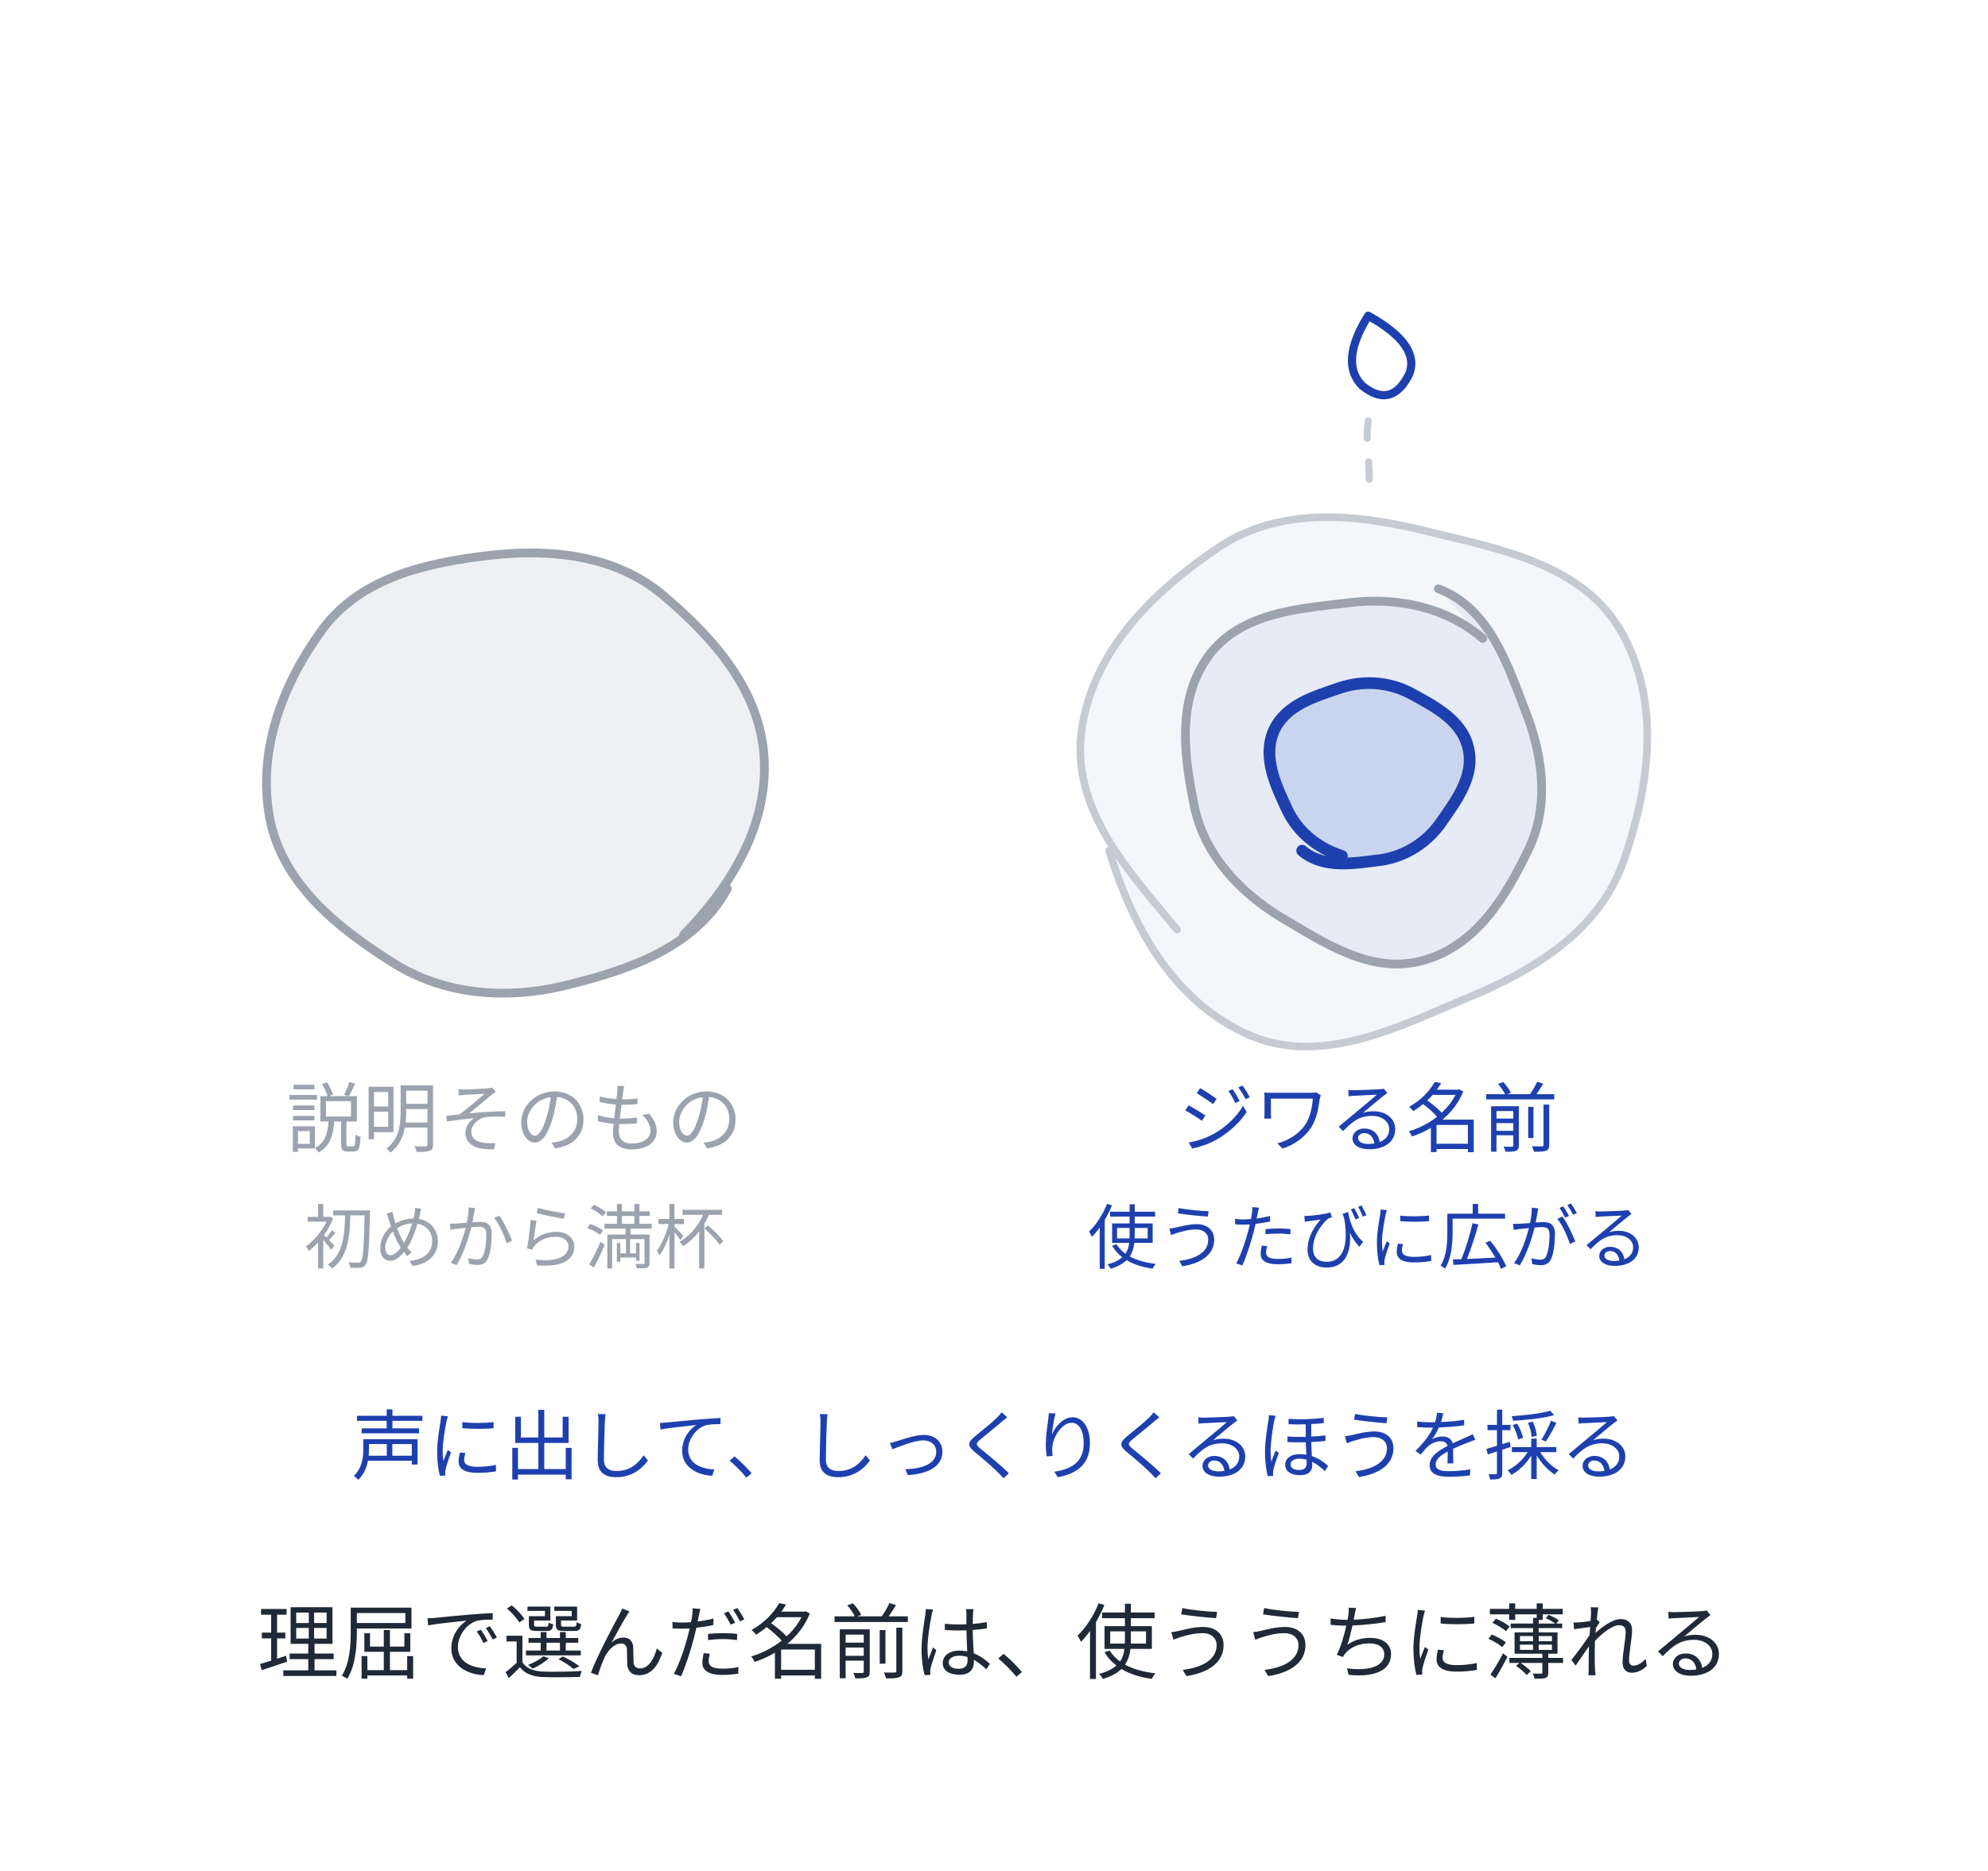
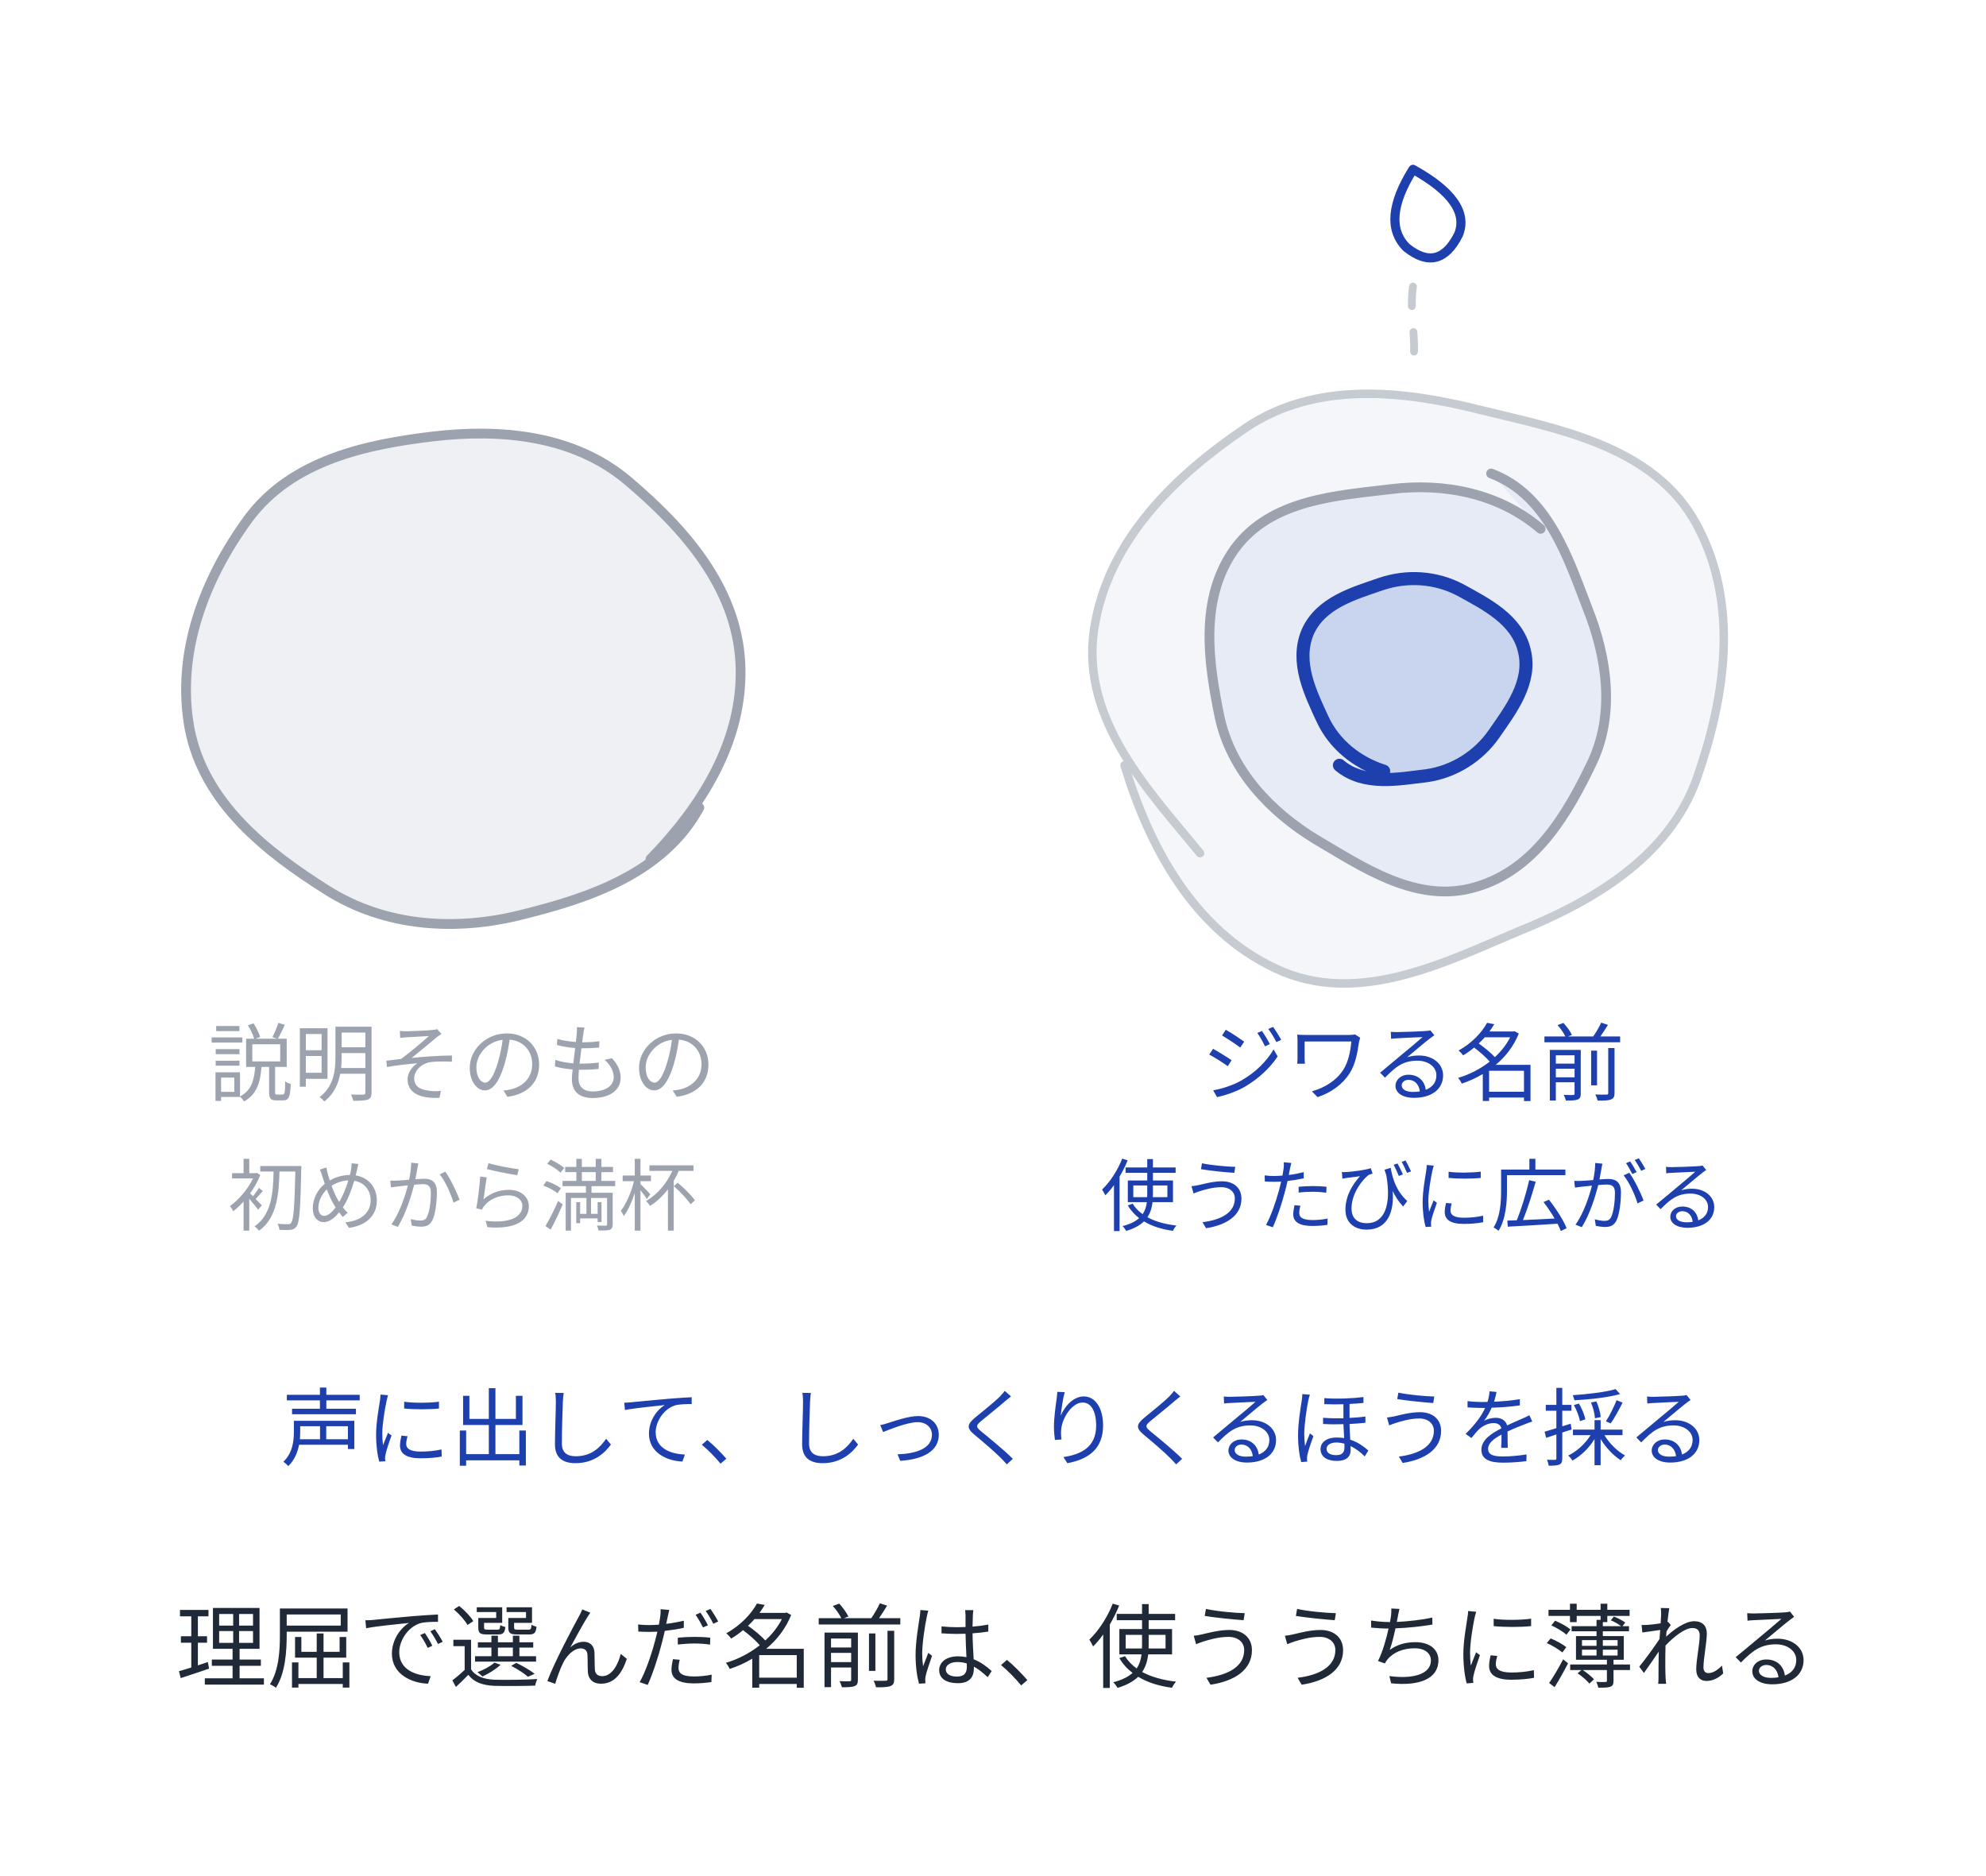
- <svg xmlns="http://www.w3.org/2000/svg" width="340" height="320" viewBox="0 0 340 320" preserveAspectRatio="xMidYMid meet">
+ <svg xmlns="http://www.w3.org/2000/svg" width="305" height="288" viewBox="17 28 305 288" preserveAspectRatio="xMidYMid meet">
  <path d="M124.4 152 C118.9 162.1 107.4 165.9 97.3 168.4 C87.2 171 76.2 170.4 67.1 164.6 C58.1 158.9 48.3 151.4 46.1 139.8 C44 128.2 48.4 116.9 55.1 107.7 C61.8 98.6 73.4 96.2 83.6 95 C93.9 93.8 105.1 94.8 113.4 101.8 C121.8 108.9 130.1 118 130.7 129.8 C131.3 141.6 124.7 151.9 116.9 159.9" fill="#EEF0F3" stroke="#9CA3AF" stroke-width="1.5" stroke-linecap="round" />
  <text x="88" y="196" text-anchor="middle" font-family="sans-serif" font-size="13" fill="#9CA3AF">説明そのもの</text>
  <text x="88" y="216" text-anchor="middle" font-family="sans-serif" font-size="12" fill="#9CA3AF">初めから満杯</text>
  <path d="M234 54 q-5 8 -1 12 q5 4 8 -2 q2 -5 -7 -10" fill="none" stroke="#1E40AF" stroke-width="1.4" stroke-linecap="round" stroke-linejoin="round" />
  <path d="M234 72 C233.4 76 234.6 80 234 84" fill="none" stroke="#C6CBD2" stroke-width="1.2" stroke-linecap="round" stroke-dasharray="3 4" />
  <path d="M201.3 159 C193.7 149.7 183 138.7 185 124.8 C187 111 197.5 101 208.3 93.7 C219.1 86.4 232.6 88 244.2 90.9 C255.8 93.8 271 96.3 277.6 108.6 C284.2 120.9 281.9 135.2 277.6 147.5 C273.2 159.8 261.3 166.5 250.2 171 C239.2 175.6 225.5 182.7 212.9 176.7 C200.3 170.8 193.5 158 189.7 145.5" fill="#F4F6FA" stroke="#C6CBD2" stroke-width="1.3" stroke-linecap="round" />
  <path d="M246 100.7 C254.8 104 257.9 113.9 260.8 121.4 C263.8 128.9 265.1 137.7 261.4 145.3 C257.7 153 252.7 161.6 243.6 164.2 C234.6 166.9 226.1 161 219.1 156.9 C212.2 152.7 206.1 146.4 204.3 138.1 C202.6 129.8 201.1 120 206.6 112.3 C212.2 104.6 222.5 104.1 230.6 103.1 C238.7 102.1 247.2 103.7 253.6 109.2" fill="#E6EBF5" stroke="#9CA3AF" stroke-width="1.5" stroke-linecap="round" />
  <path d="M229.5 146.4 C225.4 145.1 221.9 142.3 220.1 138.4 C218.3 134.5 215.9 129.7 217.8 125.1 C219.8 120.5 225 119.1 229 117.7 C233.1 116.3 237.5 116.6 241.3 118.6 C245.1 120.7 250 123.1 251.1 127.9 C252.3 132.7 249 137 246.5 140.6 C244.1 144.1 240.3 146.5 236.1 147.1 C231.8 147.6 226.5 148.7 222.7 145.5" fill="#C9D5EE" stroke="#1E40AF" stroke-width="2" stroke-linecap="round" />
  <text x="234" y="196" text-anchor="middle" font-family="sans-serif" font-size="13" fill="#1E40AF">ジワる名前</text>
  <text x="234" y="216" text-anchor="middle" font-family="sans-serif" font-size="12" fill="#1E40AF">使うたびに広がる</text>
  <text x="170" y="252" text-anchor="middle" font-family="sans-serif" font-size="13" fill="#1E40AF">声に出して、しっくりくるほうを採る</text>
  <text x="170" y="286" text-anchor="middle" font-family="sans-serif" font-size="14" fill="#1F2937">理屈で選んだ名前は、使ううちに薄れる</text>
</svg>
